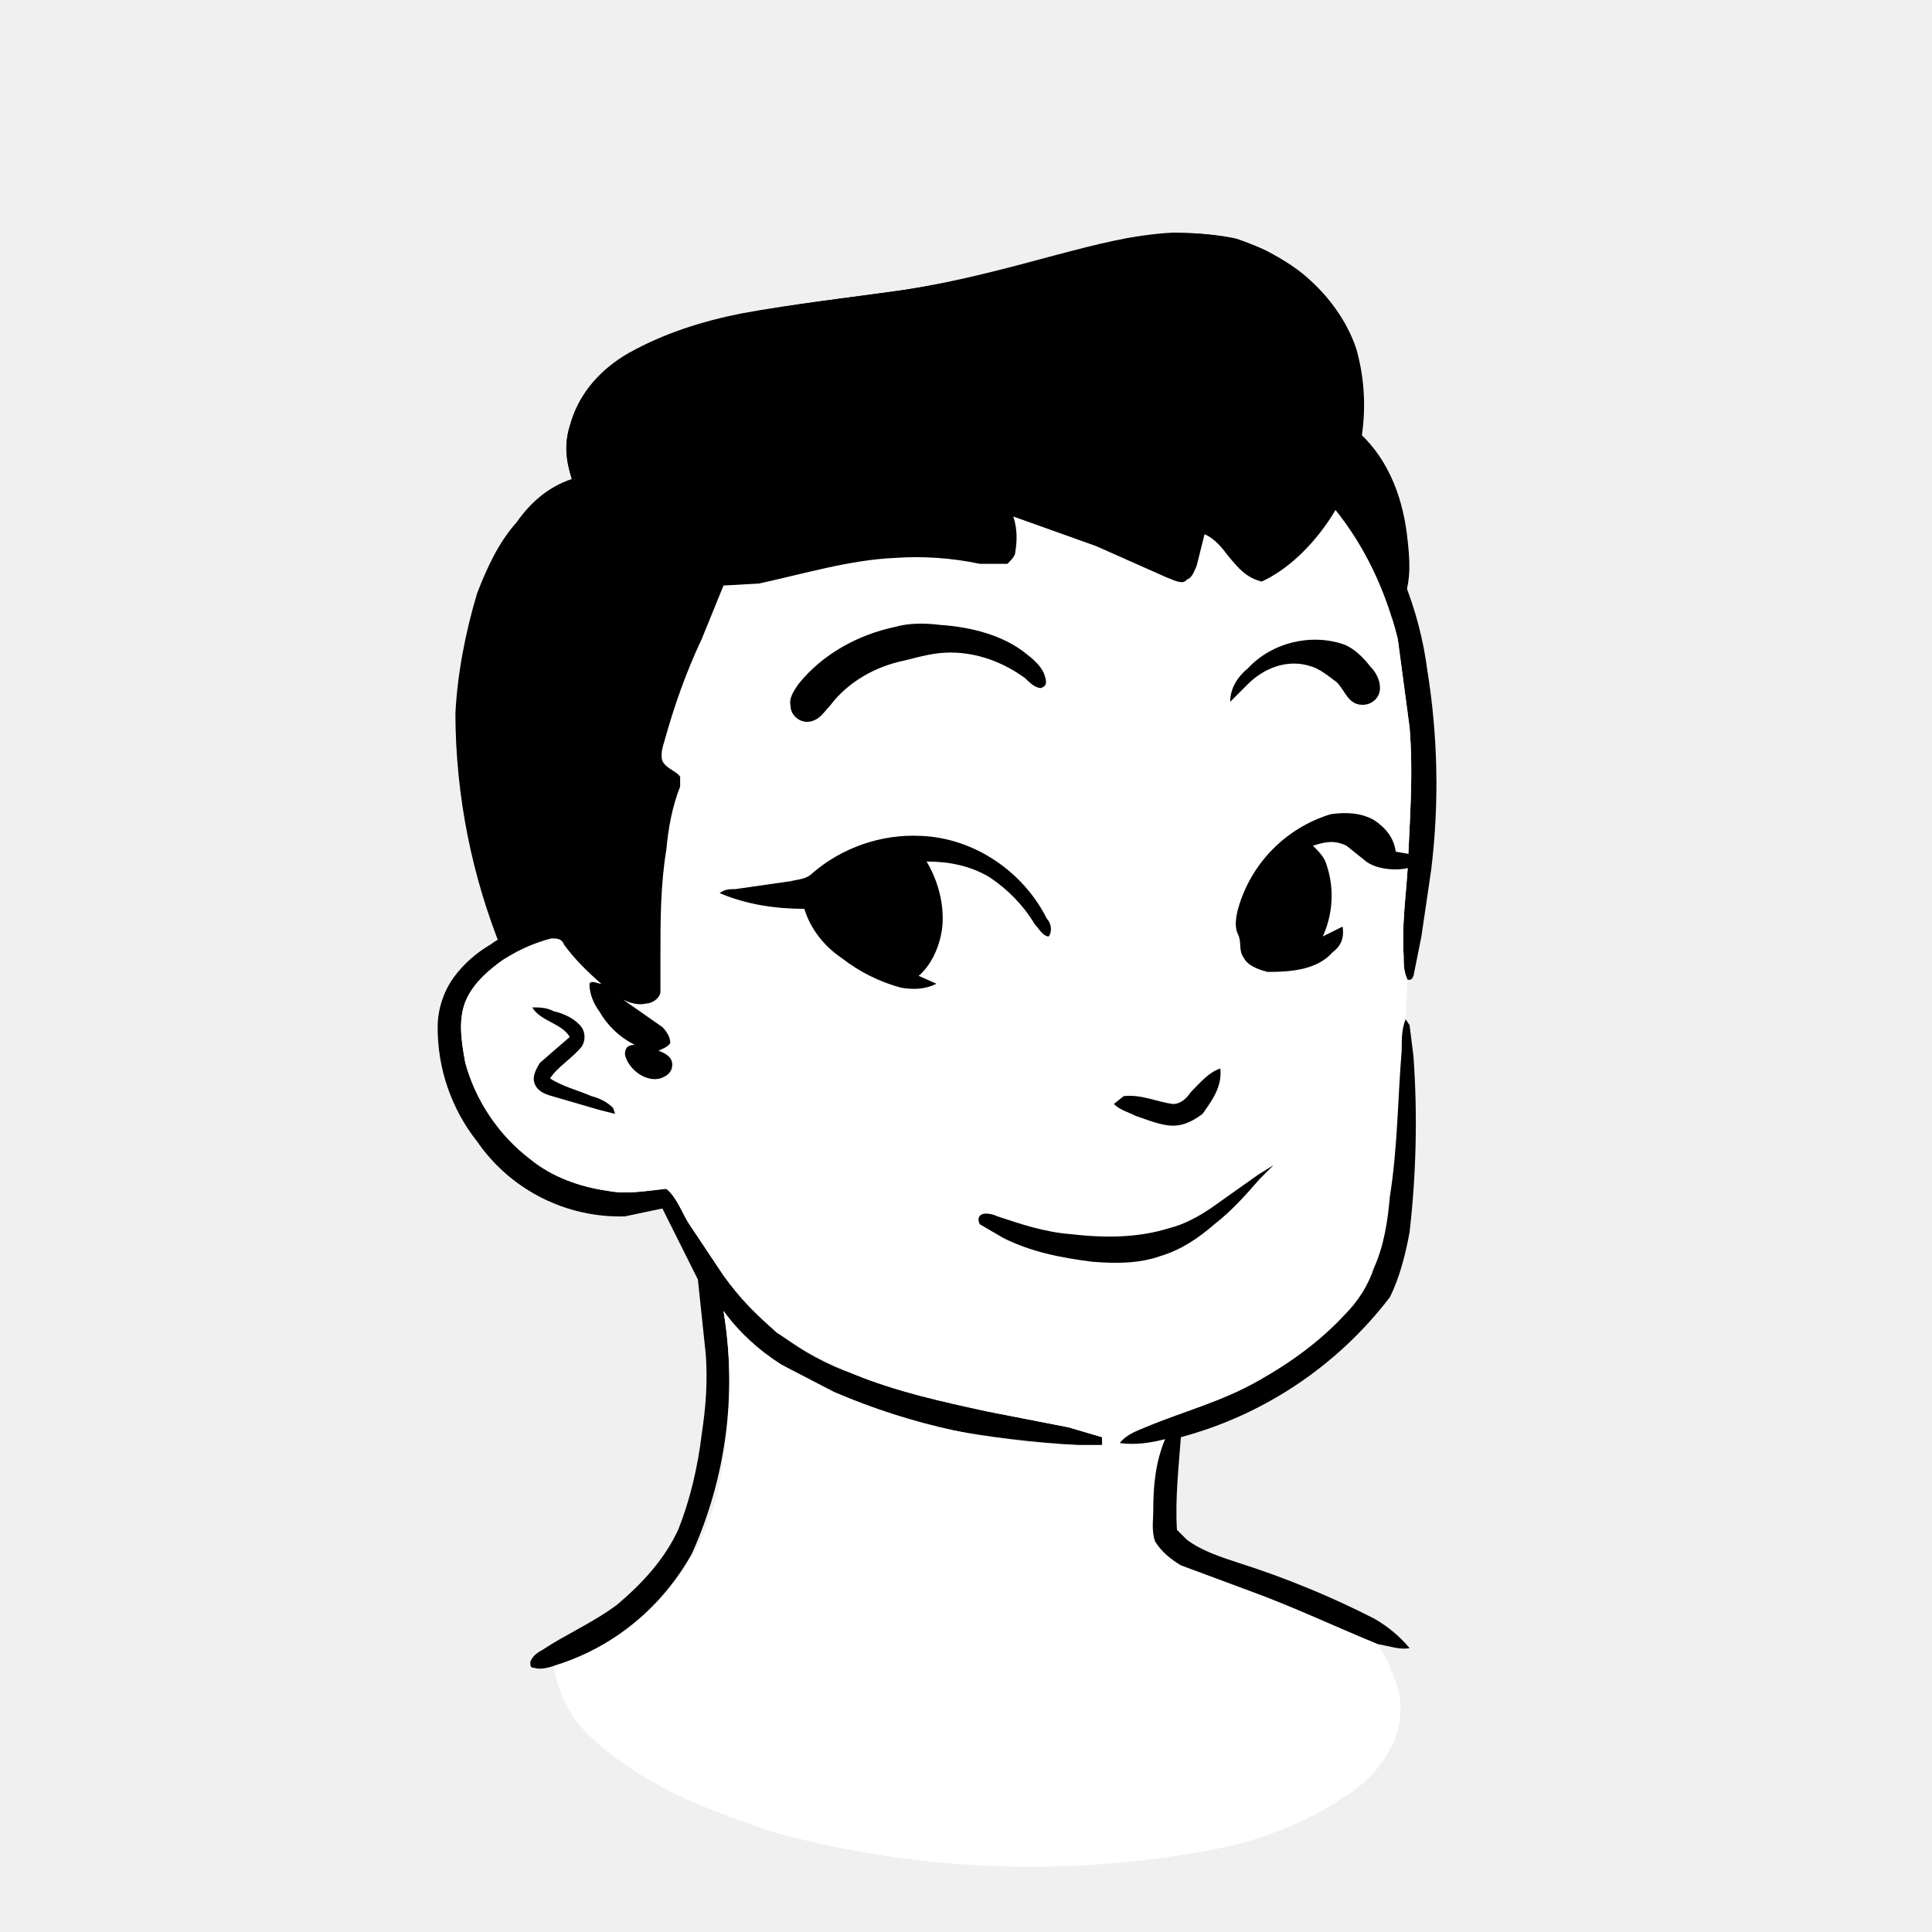
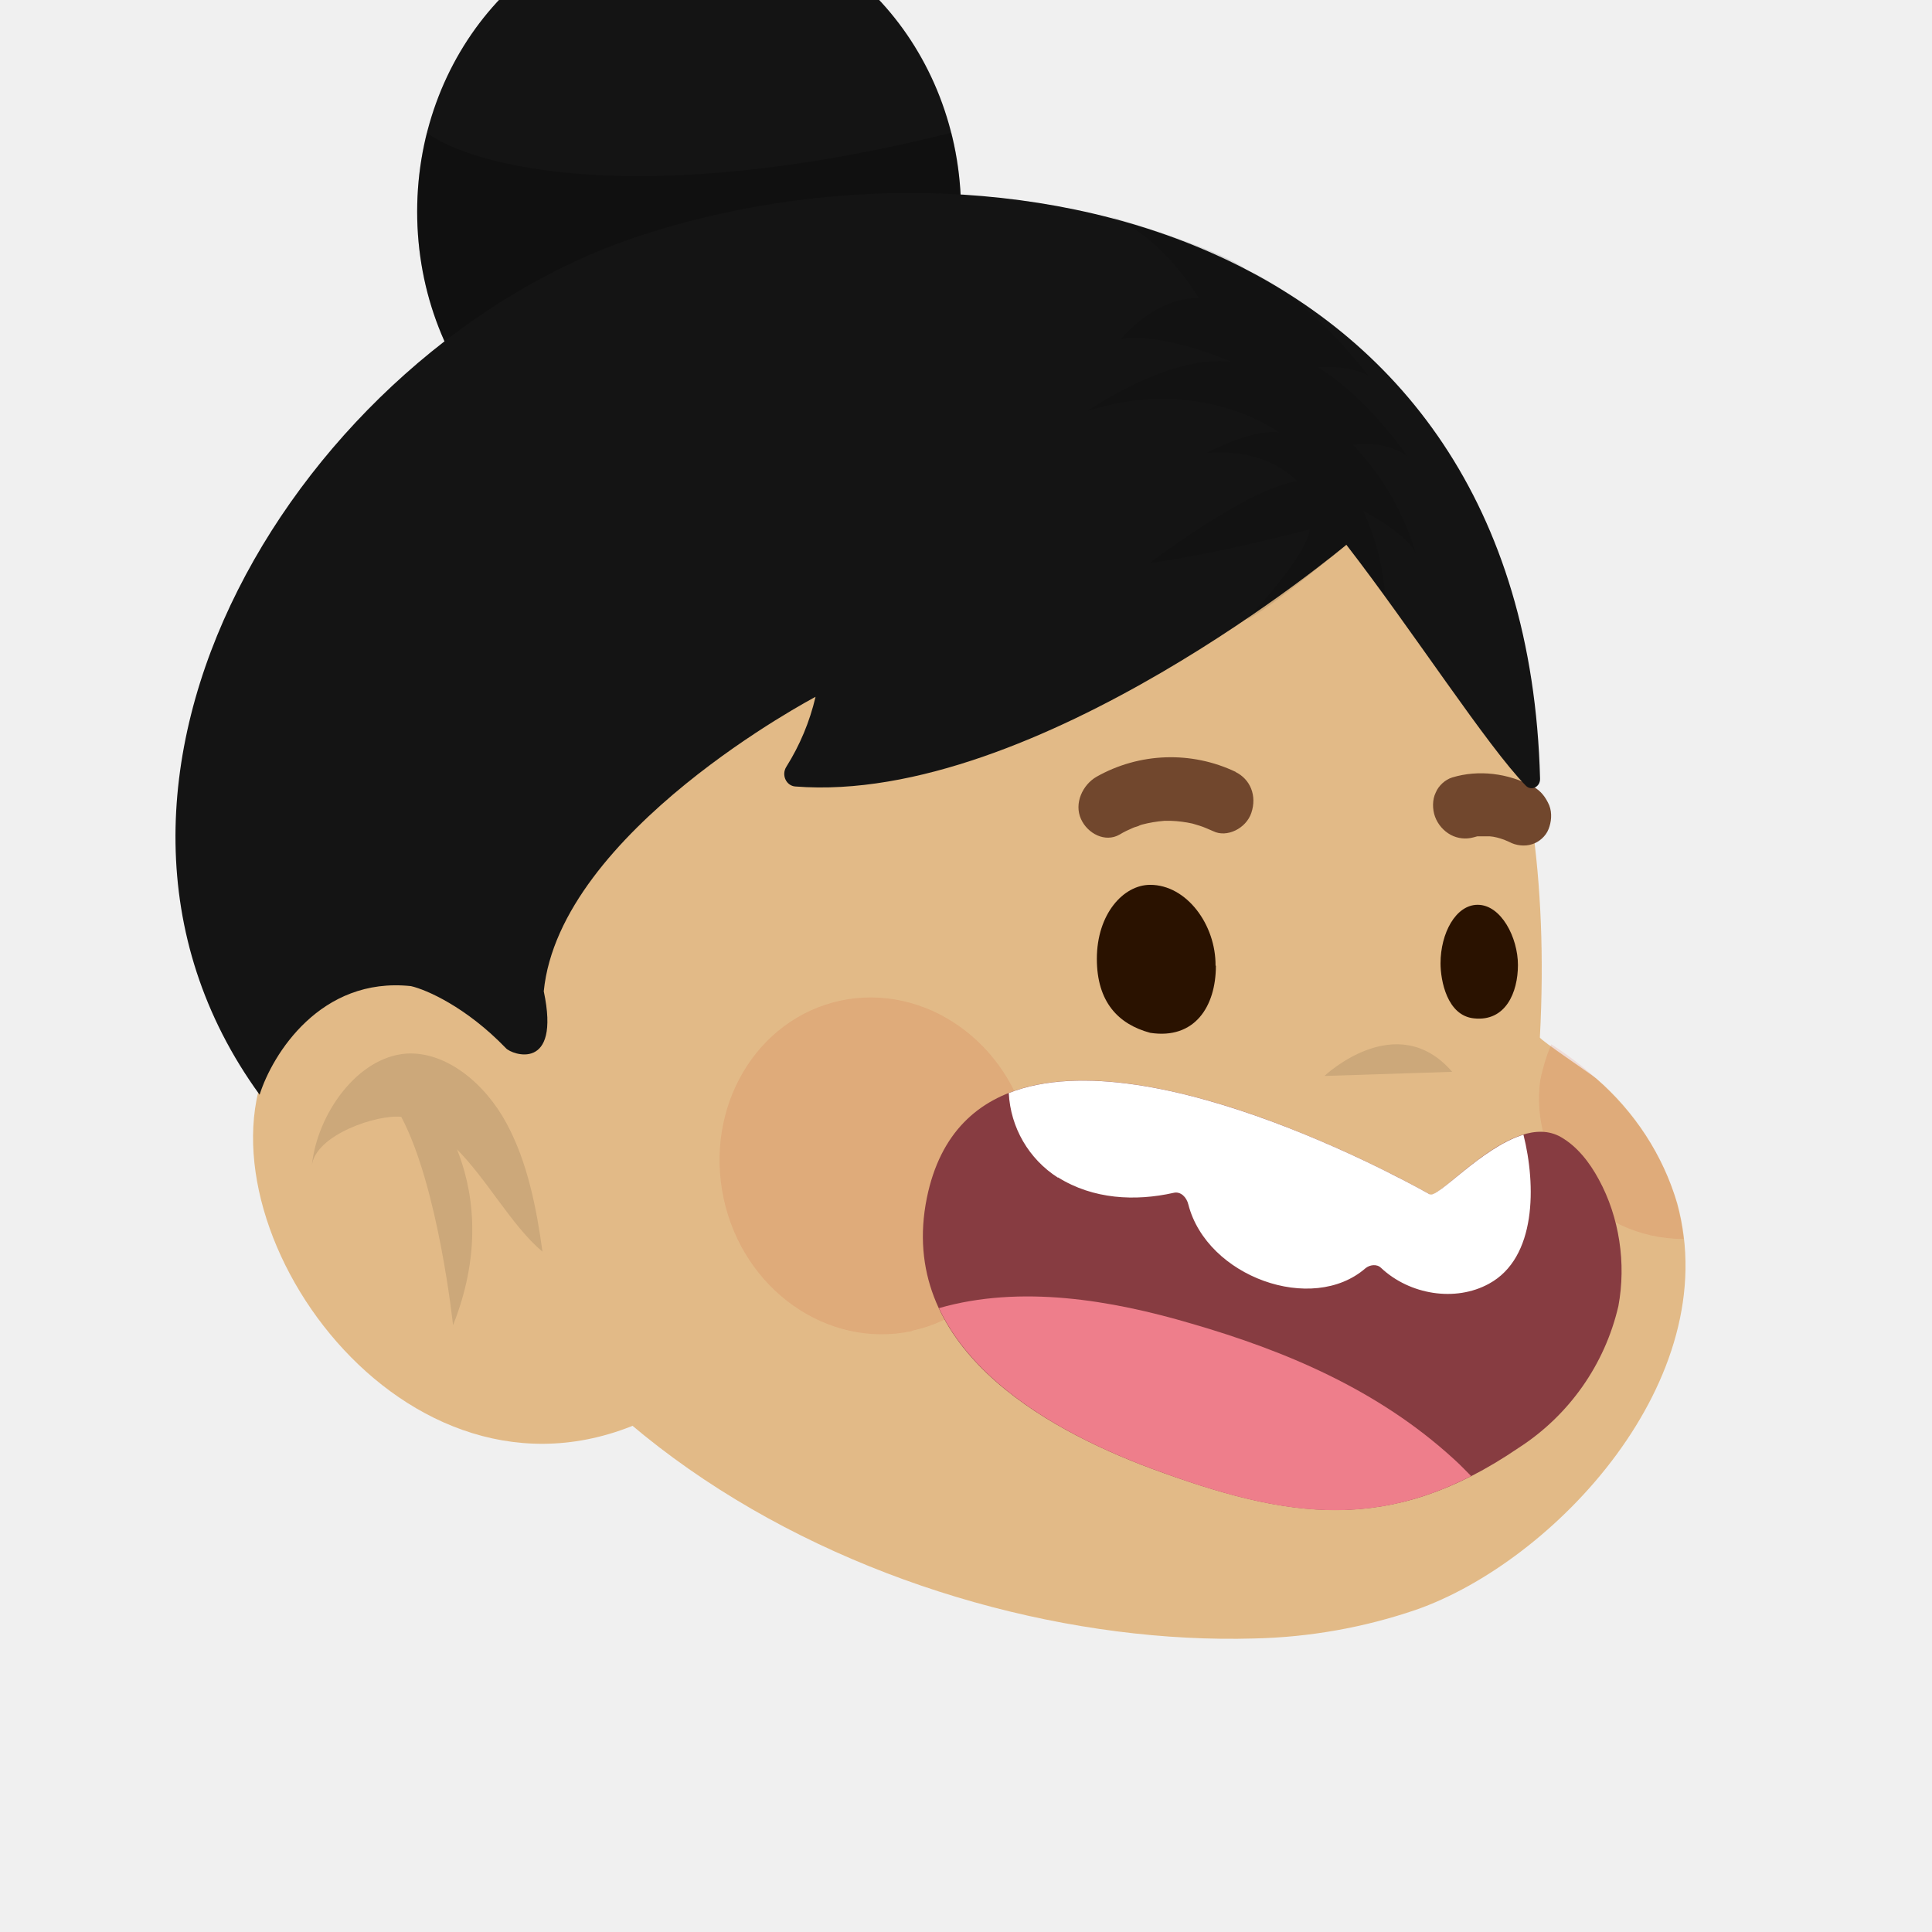
- <svg xmlns="http://www.w3.org/2000/svg" viewBox="0 0 980 980" fill="none" shape-rendering="auto">
+ <svg xmlns="http://www.w3.org/2000/svg" viewBox="0 0 480 480" fill="none" shape-rendering="auto">
  <mask id="viewboxMask">
-     <rect width="980" height="980" rx="0" ry="0" x="0" y="0" fill="#fff" />
+     <rect width="480" height="480" rx="0" ry="0" x="0" y="0" fill="#fff" />
  </mask>
  <g mask="url(#viewboxMask)">
-     <g transform="translate(10 -60)">
-       <path d="M632 187c17 9 33 22 41 40 9 17 10 35 7 53 15 14 22 34 24 54 1 9 2 20-2 30-1 3-3 8-7 11l-4 1-10-8c-9-12-16-24-23-37-7 10-17 19-28 24l-6-3c-9-5-14-17-23-21l-5 18c-1 3-3 6-6 6-6-1-12-3-17-6-22-10-45-20-69-27 2 6 3 12 1 18 0 2-2 4-4 6h-14a188 188 0 0 0-69 0c-6 1-12 5-19 7l-48 20-12 26c-5 12-9 25-12 37-1 3-2 7-1 10 2 4 7 5 9 9v5c-4 10-6 22-7 33-3 16-3 33-3 49v21c0 3-3 6-7 6-4 1-8 0-12-2l19 14c3 2 5 4 5 8-1 2-4 3-6 4 3 1 5 2 6 5 2 3 1 6-2 8-5 3-12 1-16-2-2-3-5-7-5-11 1-2 3-2 5-3-6-3-10-7-15-11-11-9-25-15-37-22l-11-7-4-7a322 322 0 0 1-24-121c1-20 5-41 11-61 5-13 11-26 20-36 7-10 16-18 28-22-3-10-4-20 0-29 4-15 15-27 29-35 18-10 37-16 57-20 27-5 56-8 83-12 26-4 52-11 78-18 19-5 38-10 58-11 16 0 32 2 47 9Z" fill="#000000" />
-       <path d="M495 234c28 1 56 6 84 15a201 201 0 0 1 100 65c19 25 31 55 35 86a361 361 0 0 1 2 101l-5 34-4 20c-1 2-1 2-3 2-2-4-2-8-2-12-1-15 1-29 2-44 1-24 3-48 1-72l-6-45c-7-28-20-54-40-75-18-18-40-33-63-43-22-9-44-15-67-19-18-3-36-4-54-4a277 277 0 0 0-128 29c-13 9-25 20-35 32a276 276 0 0 0-55 139c-1 24 0 47 8 70l7 15 12 1 1 3c-3 2-7 2-11 3-10 2-20 6-29 12-7 5-14 11-18 19-5 10-3 22-1 33 5 19 17 37 33 49 11 9 25 14 39 16 10 2 20 0 30-1 5 4 8 12 11 17l18 27a136 136 0 0 0 66 50c22 9 45 14 68 19l41 8 17 5v4h-12a535 535 0 0 1-67-8 255 255 0 0 1-84-33c-11-7-21-16-29-27a214 214 0 0 1-16 123c-15 27-40 48-70 57-3 1-7 2-10 1-2 0-2-1-2-3 1-3 4-5 6-6 12-8 26-14 38-23 13-11 24-23 31-38 6-15 10-32 12-49 2-13 3-26 2-40l-4-38-18-36-19 4a88 88 0 0 1-75-38 93 93 0 0 1-20-58c0-9 3-18 8-25s12-13 19-17c5-4 12-6 18-8l-9-24c-5-22-5-45-2-67a292 292 0 0 1 63-149c9-10 18-19 29-26 7-4 14-5 20-9 43-19 90-25 137-22Z" fill="#000" />
-       <path d="M475 243a276 276 0 0 1 121 23c23 10 45 25 63 43 20 21 33 47 40 75l6 45c2 24 0 48-1 72-1 15-3 29-2 44 0 4 0 8 2 12l-1 20c-2 5-2 10-2 16-2 24-2 49-6 74-1 12-3 25-8 36-3 9-8 17-15 24-12 13-27 24-43 33-19 11-39 16-58 24-5 2-10 4-13 8 8 1 15 0 23-2-5 12-6 24-6 36 0 5-1 11 1 16 3 5 8 9 13 12l35 13c22 8 43 18 65 27 2 4 5 7 6 12 6 11 7 23 3 35-5 13-15 24-27 31-16 11-36 19-55 24a494 494 0 0 1-235-7c-20-7-40-14-58-24-14-8-29-18-40-31-6-8-11-19-12-29a122 122 0 0 0 86-107c4-24 4-49 0-73 8 11 18 20 29 27l27 14a331 331 0 0 0 124 27h12v-4l-17-5-41-8c-23-5-46-10-68-19-13-6-27-13-39-21-10-9-19-18-27-29l-18-27c-3-5-6-13-11-17-10 1-20 3-30 1-14-2-28-7-39-16a94 94 0 0 1-33-49c-2-11-4-23 1-33 4-8 11-14 18-19 9-6 19-10 29-12 4-1 8-1 11-3l-1-3-12-1-7-15c-8-23-9-46-7-70a276 276 0 0 1 54-139c10-12 22-23 35-32a277 277 0 0 1 128-30Z" fill="#ffffff" />
-       <path d="M260 571c4 0 7 0 11 2 5 1 11 4 14 8 2 3 2 7 0 10-5 6-12 10-16 16 6 4 14 6 21 9 4 1 8 3 11 6l1 3-8-2-24-7c-4-1-8-3-9-7-1-3 1-7 3-10l15-13c-4-7-15-8-19-15ZM703 577l2 3 2 16a483 483 0 0 1-2 89c-2 11-5 23-10 33a198 198 0 0 1-106 71c-1 14-3 31-2 47l5 5c8 6 18 9 27 12a451 451 0 0 1 68 28c7 4 13 9 18 15-5 1-10-1-16-2-22-9-43-19-65-27l-35-13c-5-3-10-7-13-12-2-5-1-11-1-16 0-12 1-24 6-36-8 2-15 3-23 2 3-4 8-6 13-8 19-8 39-13 58-24 16-9 31-20 43-33 7-7 12-15 15-24 5-11 7-24 8-36 4-25 4-50 6-74 0-6 0-11 2-16Z" fill="#000" />
-       <path d="M665 473c7-1 15-1 22 3 6 4 10 9 11 16l17 3c-4 4-11 6-17 6-5 0-11-1-15-4l-10-8c-6-3-11-2-17 0 3 3 6 6 7 10 4 12 3 25-2 36l10-5c1 6-1 10-5 13-8 9-21 10-33 10-4-1-10-3-12-7-3-4-1-8-3-12s-1-9 0-13a70 70 0 0 1 47-48ZM457 484c27 1 52 18 64 42 2 2 3 6 1 9-3 0-5-4-7-6-6-10-14-18-23-24-10-6-21-8-32-8 6 10 9 22 8 33-1 9-5 19-12 25l9 4c-6 3-12 3-18 2-11-3-21-8-30-15-9-6-16-15-19-25-14 0-29-2-43-8 3-2 5-2 8-2l28-4c4-1 8-1 11-4 15-13 35-20 55-19Z" fill="#000000" />
-       <path d="M467 377c15 1 32 5 44 15 4 3 8 7 9 11 1 3 1 5-2 6-3 0-6-3-8-5-11-8-24-13-38-13-8 0-15 2-23 4-15 3-29 11-38 23-3 3-5 7-10 8s-10-3-10-8c-1-4 2-8 4-11 12-15 30-25 49-29 7-2 15-2 23-1ZM672 387c5 2 10 7 13 11 3 3 5 7 5 11 0 6-6 10-12 8-5-2-6-7-10-11-4-3-9-7-13-8-12-4-24 1-32 9l-9 9c0-7 4-13 9-17 12-13 32-18 49-12Z" fill="#000000" />
-       <path d="M609 602c1 9-4 16-9 23-4 3-9 6-15 6s-13-3-19-5c-4-2-8-3-11-6l5-4c9-1 17 3 25 4 4 0 7-3 9-6 5-5 9-10 15-12Z" fill="#000000" />
-       <path d="m636 651-7 7c-7 8-14 16-23 23-8 7-17 13-27 16-11 4-23 4-35 3-16-2-31-5-45-12l-12-7c-1-2-1-4 1-5s6 0 8 1c12 4 24 8 37 9 17 2 34 2 50-3 8-2 15-6 21-10l24-17 8-5Z" fill="#000000" />
-       <path d="M617 181c12 4 24 10 34 18 12 10 22 23 27 38a105 105 0 0 1-16 90c-8 11-19 22-32 28-8-2-12-7-17-13-3-4-7-9-12-11l-4 16c-1 2-2 6-5 7-2 3-7 0-10-1l-36-16-42-15c2 6 2 12 1 18 0 2-2 4-4 6h-14c-14-3-29-4-43-3-23 1-46 8-69 13l-18 1-11 27c-8 17-14 34-19 52-1 3-2 7-1 10 2 4 7 5 9 8v5c-4 10-6 21-7 32-3 18-3 36-3 55v17c0 3-4 6-7 6-4 1-8 0-12-2l20 14c2 2 4 5 4 8-1 2-4 3-6 4 3 1 7 3 7 7s-3 6-6 7c-7 2-16-4-18-12 0-3 1-5 5-5-8-4-14-10-18-17-3-4-5-9-5-14 1-2 4 0 6 0-7-6-14-13-19-20-1-3-4-3-6-3l-24-6c-2-1-6-1-7-4l-5-17-8-43a370 370 0 0 1-1-71l7-31a118 118 0 0 1 49-59c-4-10-5-19-2-29 4-15 14-27 28-35 17-11 37-17 57-21 28-6 57-9 85-13 26-4 51-10 76-17l36-9c19-3 37-4 56 0Z" fill="#000000" />
+     <g transform="matrix(.85775 0 0 .85427 52 47)">
+       <path d="M264 38.6s131.4 20.6 121.4 208.1c0 .7 15.2 10.9 16.4 12a77.1 77.1 0 0 1 23.4 36.3c13.9 51.3-35.7 104.2-75.8 118.2a155 155 0 0 1-46.7 8.3c-103.1 3-239.7-62.7-246.7-191a202.7 202.7 0 0 1 15.1-83.9c0 .1 57.4-142.5 192.9-108Z" fill="#e2ba87" />
+       <path d="M388.7 248.7a57 57 0 0 0-3.2 10.5 40 40 0 0 0 8.5 30.4 42.3 42.3 0 0 0 33 15.7c-3.2-31.7-29-50.7-38.3-56.6ZM203.5 332c24.4-5.2 39.6-31 33.9-57.5-5.7-26.5-30.2-43.7-54.6-38.5-24.4 5.3-39.5 31-33.8 57.6 5.7 26.5 30.1 43.7 54.5 38.5Z" fill="#DC2400" style="mix-blend-mode:multiply" opacity=".1" />
+       <path opacity=".1" d="M323 257.9s20.9-19.9 37-1.2Z" fill="#000" />
+       <path d="M128.7 356.9C59.3 391.7-3.7 304.4 16.5 255.3c12.9-31.4 50.4-33.8 72.1-5.2a185 185 0 0 1 29.1 59.1" fill="#e2ba87" />
+       <path opacity=".1" d="M71.5 279c9 9 16.1 22.5 25 30-1.7-12.5-4.3-26-10.4-37.3-6.2-11.6-17.5-21-29-20.3-14.2 1-25.9 17.6-27.4 32.6 1-9 19-15 25.9-14.2 10.8 20.4 15 60.6 15 60.6 9-22.7 5.4-40.7 1-51.5Z" fill="#000" />
    </g>
-     <g transform="translate(10 -60)" />
+     <g transform="matrix(.85472 0 0 .855 19 -17)">
+       <path d="M393.3 367c3 1.7 24.1-24.8 38.2-16.7 4.7 2.7 8.3 7.3 11 12.3 6 11 8 24.4 5.7 36.8a67 67 0 0 1-29 41.2c-37.4 25.5-67 20.7-106.8 6-31.4-11.7-74-35.6-65.2-78.7 15.6-76 146.1-1 146.1-1Z" fill="#873C41" />
+       <path d="M285.3 362c10.2 6.4 22.5 7 33.6 4.5 2.1-.5 3.8 1.3 4.3 3.4 5.4 21 36 32 51.5 18.5 1.2-1 3.3-1.3 4.5-.1 8.3 7.8 21.6 10 31.4 4.6 13.8-7.5 13.7-28.6 10-43.3-12.2 3.7-25 18.7-27.3 17.3 0 0-80.1-46-122.3-29.4a31 31 0 0 0 14.3 24.6Z" fill="#fff" />
+       <path d="M400.3 443.8c-22-20.1-48.9-31.4-76.2-39.3-23.4-6.9-49.7-11.3-73.4-4.5 11 23.5 39.2 38.2 61.7 46.6 34.8 12.9 61.8 18.2 93 2.2-1.7-1.7-3.3-3.4-5.1-5Z" fill="#EE7E8B" />
+     </g>
+     <g transform="matrix(.85472 0 0 .855 19 -17)">
+       <path d="M331.2 300.5c0 11.9-6.2 21.5-19.1 19.5-9.3-2.5-15.5-9-15.5-21.5 0-13 7.7-21.5 15.5-21.5 10.6 0 19.1 11.6 19 23.5ZM419 300.3c0 8-3.6 16.5-12.8 15.5-7.8-.8-9.7-11-9.7-16 0-8.7 4.4-17 10.8-17 6.8 0 11.7 9.5 11.7 17.5Z" fill="#2A1200" />
+       <path d="M337 244.2a43.9 43.9 0 0 0-40.5 1.4c-4 2.3-6.6 7.7-4.5 12.3 1.9 4.2 7 6.9 11.2 4.5 1.3-.8 2.6-1.4 4-2 .4-.2 1.5-.4 1.9-.7l.6-.2a37.5 37.5 0 0 1 6.5-1.1h1.9a34.2 34.2 0 0 1 6.3.8l2 .6c1.3.4 2.6 1 4 1.6 4 2 9.6-.8 11.1-5.3 1.7-5-.3-9.8-4.6-11.9ZM423.5 248.5c-7.4-4-16-5-23.6-2.7-2 .6-4 2.4-4.8 4.4-1 2-1 4.8-.2 7a10 10 0 0 0 4.6 5.3 9 9 0 0 0 6.6.7l1.1-.3h3.6c1.4.1 2.8.5 4.2 1l1.4.6c2 1.1 4.6 1.4 6.7.7 2-.6 4-2.3 4.8-4.4.8-2 1.1-4.6.2-6.9-1-2.3-2.4-4.2-4.6-5.4Z" fill="#71472D" />
+     </g>
+     <g transform="matrix(.85472 0 0 .85667 18 -15)">
+       <path d="M179.3 164.8c-43.7 0-79.1-38.4-79.1-85.9 0-47.4 35.4-85.9 79-85.9 43.7 0 79.1 38.5 79.1 86 0 47.4-35.4 85.8-79 85.8Z" fill="#141414" />
+       <path d="M179.3 164.8c-43.7 0-79.1-38.4-79.1-85.9 0-8 1-15.6 2.8-22.9 12.7 9.5 61 22.8 152.5 0a93 93 0 0 1 2.8 23c0 47.4-35.4 85.8-79 85.8Z" fill="#000" fill-opacity=".2" />
+       <path d="M137 305c4.6-46.4 79-85.4 79-85.4a66.5 66.5 0 0 1-8.5 20.3c-1.5 2.4 0 5.5 2.6 5.7 70 5.5 160.2-70.1 160.2-70.1 19 24.5 41 58.5 52.2 69.9 1.6 1.6 4.2.3 4.1-2.1C422.4 83 268 51.2 163.4 86.4 67.7 118.7-12 243.7 54.4 335c3.7-11.7 17.7-34.3 44-31.5 4.4 1 16 6 27.6 18 1.7 1.9 16 7 11-16.5Z" fill="#141414" />
+       <path opacity=".1" d="M356 157.1s-8.3-9.8-26.3-8.2c0 0 12.7-7 21-6 0 0-22.6-16.8-55.6-6.2 0 0 23.3-16.4 41.7-14.3 0 0-19.6-8.6-32-6.6 0 0 9.8-12.2 22.6-11.8 0 0-10.2-18-26-23.7 0 0 31.6 9 40 15.5 18.3 7.8 35.3 30.7 35.3 30.7-5.7-3.3-14.7-2.5-14.7-2.5 14.7 9 26 25.8 26 25.8-7.2-5-15.8-3.3-15.8-3.3a76.7 76.7 0 0 1 18.4 31.9c-1.9-5.8-15.4-12.7-15.4-12.7a71.7 71.7 0 0 1 6.4 24.5l-11.3-14.7s-23 19.2-29 21.7c0 0 17.3-18 18.4-26.2 0 0-26 7-46.6 9.8 0 0 29-22 42.9-23.7Z" fill="#000" />
+     </g>
+     <g transform="matrix(.85472 0 0 .85667 14 -12)" />
  </g>
</svg>
